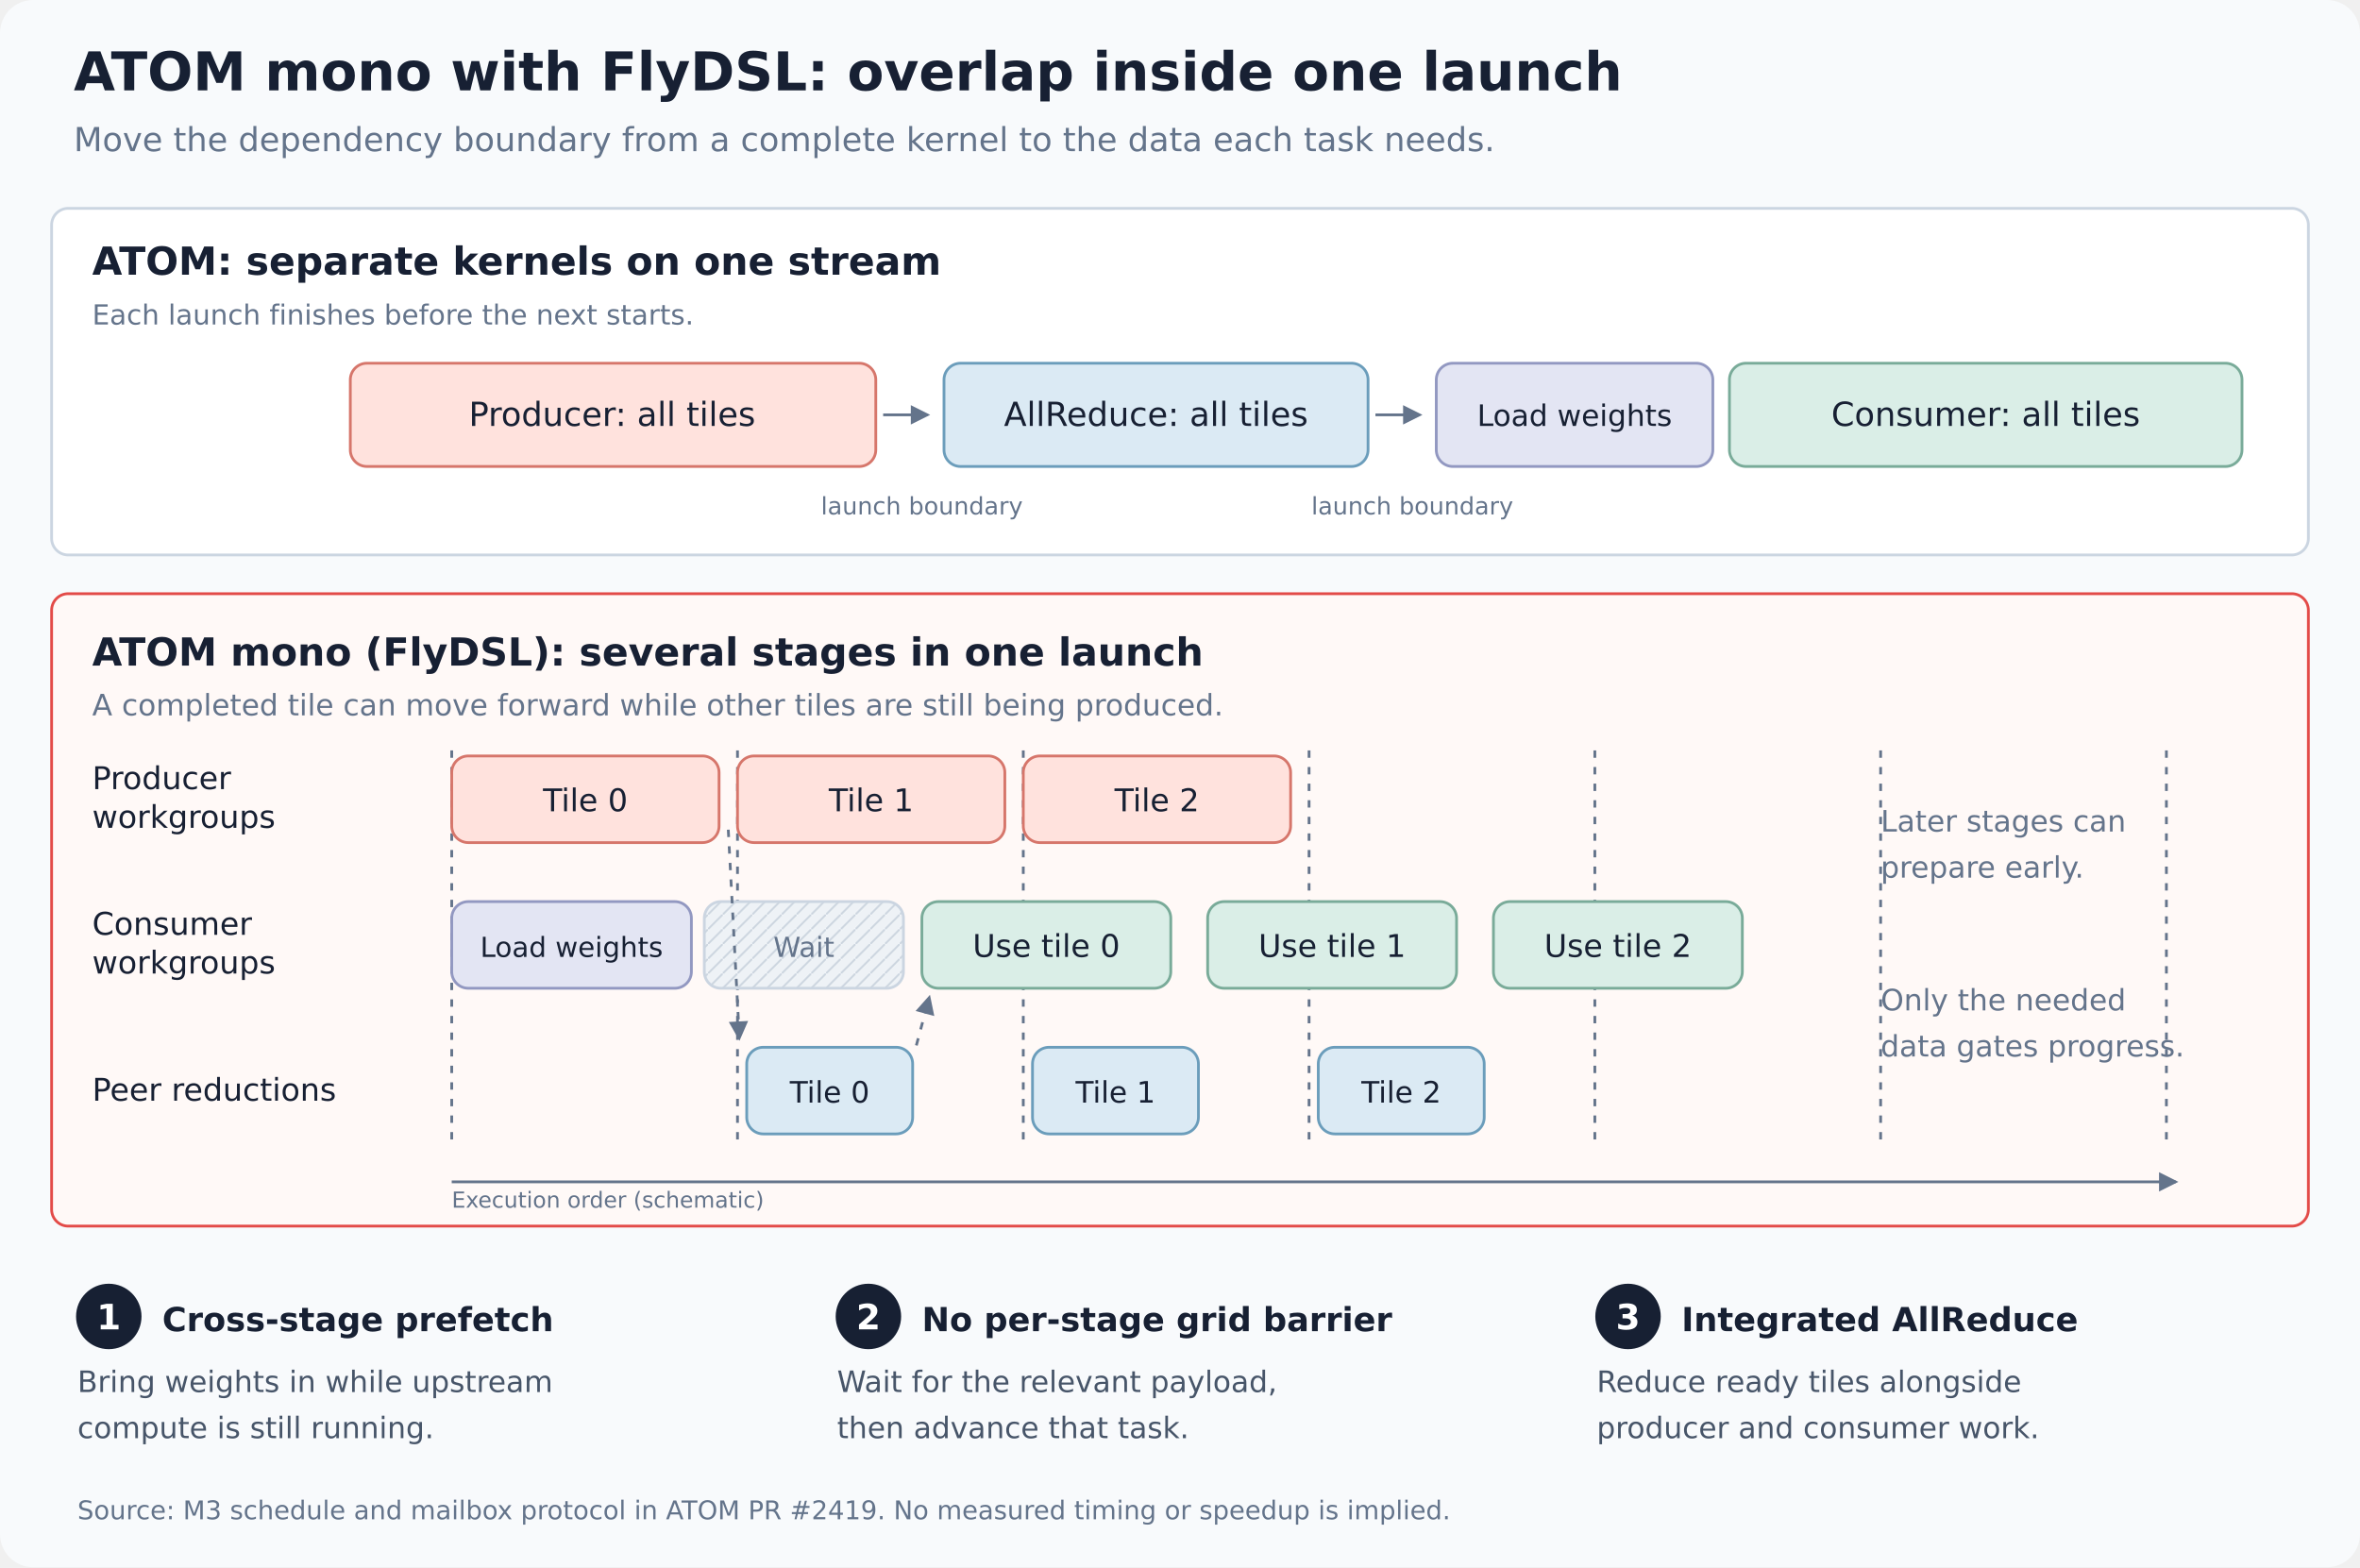
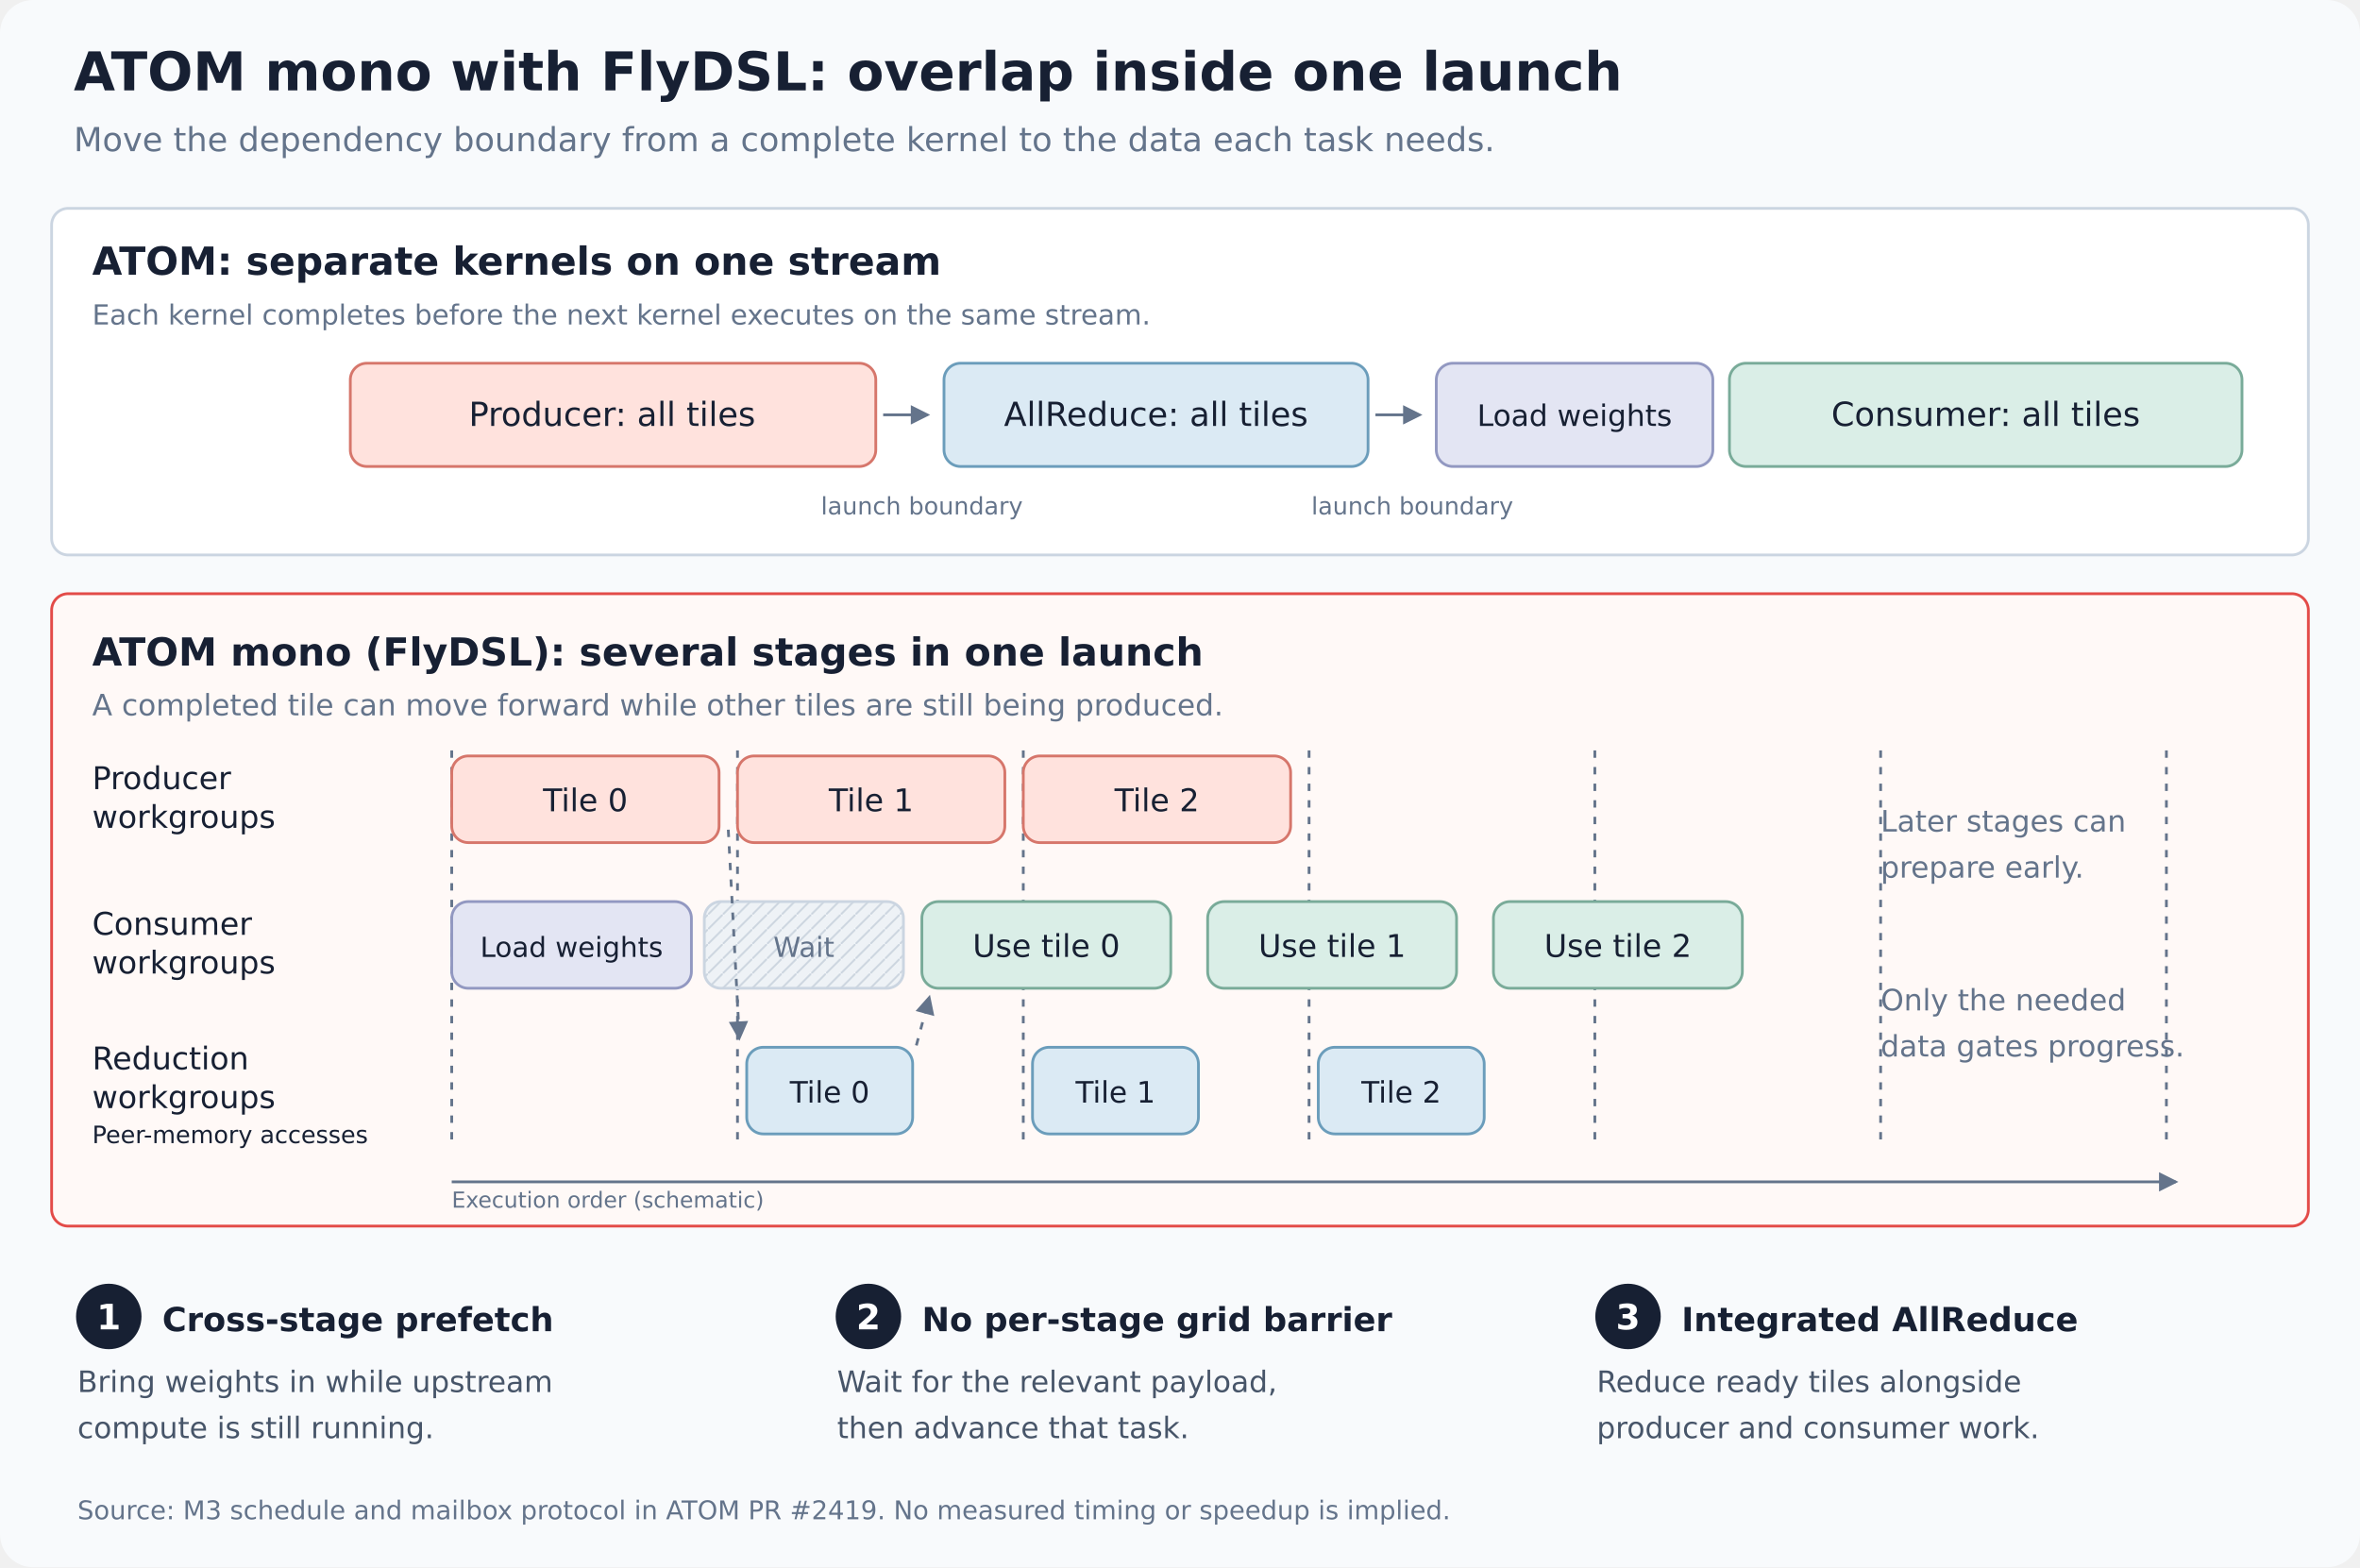
<svg xmlns="http://www.w3.org/2000/svg" width="1280" height="850" viewBox="0 0 1280 850" role="img" aria-labelledby="title desc">
  <defs>
    <pattern id="wait" width="8" height="8" patternUnits="userSpaceOnUse">
      <rect width="8" height="8" fill="#eef2f6" />
      <path d="M0 8 L8 0" stroke="#ccd5df" stroke-width="1" />
    </pattern>
    <marker id="arrow" markerWidth="7" markerHeight="7" refX="6" refY="3.5" orient="auto">
      <path d="M0 0 L7 3.5 L0 7" fill="#64748b" />
    </marker>
  </defs>
  <rect width="1280" height="850" rx="18" fill="#f8fafc" />
  <g font-family="DejaVu Sans,Arial,sans-serif" fill="#172033">
    <text x="40" y="49" font-size="29" font-weight="700" fill="#172033" text-anchor="start">ATOM mono with FlyDSL: overlap inside one launch</text>
    <text x="40" y="82" font-size="18" font-weight="400" fill="#64748b" text-anchor="start">Move the dependency boundary from a complete kernel to the data each task needs.</text>
    <rect x="28" y="113" width="1224" height="188" rx="9" fill="white" stroke="#cbd5e1" stroke-width="1.5" />
    <text x="50" y="149" font-size="21" font-weight="700" fill="#172033" text-anchor="start">ATOM: separate kernels on one stream</text>
-     <text x="50" y="176" font-size="15" font-weight="400" fill="#64748b" text-anchor="start">Each launch finishes before the next starts.</text>
+     <text x="50" y="176" font-size="15" font-weight="400" fill="#64748b" text-anchor="start">Each kernel completes before the next kernel executes on the same stream.</text>
    <rect x="190" y="197" width="285" height="56" rx="9" fill="#ffe2dd" stroke="#d6766b" stroke-width="1.5" />
    <text x="332" y="231" font-size="18" font-weight="500" fill="#172033" text-anchor="middle">Producer: all tiles</text>
    <path d="M479 225 L503 225" stroke="#64748b" stroke-width="1.5" fill="none" marker-end="url(#arrow)" />
    <rect x="512" y="197" width="230" height="56" rx="9" fill="#dbeaf4" stroke="#6b9dbb" stroke-width="1.5" />
    <text x="627" y="231" font-size="18" font-weight="500" fill="#172033" text-anchor="middle">AllReduce: all tiles</text>
    <path d="M746 225 L770 225" stroke="#64748b" stroke-width="1.5" fill="none" marker-end="url(#arrow)" />
    <rect x="779" y="197" width="150" height="56" rx="9" fill="#e3e5f3" stroke="#9298c1" stroke-width="1.5" />
    <text x="854" y="231" font-size="16" font-weight="500" fill="#172033" text-anchor="middle">Load weights</text>
    <rect x="938" y="197" width="278" height="56" rx="9" fill="#daeee7" stroke="#79ab99" stroke-width="1.5" />
    <text x="1077" y="231" font-size="18" font-weight="500" fill="#172033" text-anchor="middle">Consumer: all tiles</text>
    <text x="500" y="279" font-size="13" font-weight="400" fill="#64748b" text-anchor="middle">launch boundary</text>
    <text x="766" y="279" font-size="13" font-weight="400" fill="#64748b" text-anchor="middle">launch boundary</text>
    <rect x="28" y="322" width="1224" height="343" rx="9" fill="#fff9f7" stroke="#e34b48" stroke-width="1.5" />
    <text x="50" y="361" font-size="21" font-weight="700" fill="#172033" text-anchor="start">ATOM mono (FlyDSL): several stages in one launch</text>
    <text x="50" y="388" font-size="16" font-weight="400" fill="#64748b" text-anchor="start">A completed tile can move forward while other tiles are still being produced.</text>
    <text x="50" y="428" font-size="17" font-weight="500" fill="#172033" text-anchor="start">Producer<tspan x="50" dy="21">workgroups</tspan>
    </text>
    <text x="50" y="507" font-size="17" font-weight="500" fill="#172033" text-anchor="start">Consumer<tspan x="50" dy="21">workgroups</tspan>
    </text>
-     <text x="50" y="597" font-size="17" font-weight="500" fill="#172033" text-anchor="start">Peer reductions</text>
+     <text x="50" y="580" font-size="17" font-weight="500" fill="#172033" text-anchor="start">Reduction<tspan x="50" dy="21">workgroups</tspan>
+       <tspan x="50" dy="19" font-size="13">Peer-memory accesses</tspan>
+     </text>
    <path d="M245 407 L245 620" stroke="#64748b" stroke-width="1.5" fill="none" stroke-dasharray="4 5" />
    <path d="M400 407 L400 620" stroke="#64748b" stroke-width="1.5" fill="none" stroke-dasharray="4 5" />
    <path d="M555 407 L555 620" stroke="#64748b" stroke-width="1.5" fill="none" stroke-dasharray="4 5" />
    <path d="M710 407 L710 620" stroke="#64748b" stroke-width="1.5" fill="none" stroke-dasharray="4 5" />
    <path d="M865 407 L865 620" stroke="#64748b" stroke-width="1.5" fill="none" stroke-dasharray="4 5" />
    <path d="M1020 407 L1020 620" stroke="#64748b" stroke-width="1.5" fill="none" stroke-dasharray="4 5" />
    <path d="M1175 407 L1175 620" stroke="#64748b" stroke-width="1.5" fill="none" stroke-dasharray="4 5" />
    <rect x="245" y="410" width="145" height="47" rx="9" fill="#ffe2dd" stroke="#d6766b" stroke-width="1.5" />
    <text x="317.5" y="440" font-size="17" font-weight="500" fill="#172033" text-anchor="middle">Tile 0</text>
    <rect x="400" y="410" width="145" height="47" rx="9" fill="#ffe2dd" stroke="#d6766b" stroke-width="1.5" />
    <text x="472.5" y="440" font-size="17" font-weight="500" fill="#172033" text-anchor="middle">Tile 1</text>
    <rect x="555" y="410" width="145" height="47" rx="9" fill="#ffe2dd" stroke="#d6766b" stroke-width="1.5" />
    <text x="627.5" y="440" font-size="17" font-weight="500" fill="#172033" text-anchor="middle">Tile 2</text>
    <rect x="245" y="489" width="130" height="47" rx="9" fill="#e3e5f3" stroke="#9298c1" stroke-width="1.5" />
    <text x="310" y="519" font-size="15" font-weight="500" fill="#172033" text-anchor="middle">Load weights</text>
    <rect x="382" y="489" width="108" height="47" rx="9" fill="url(#wait)" stroke="#cbd5e1" stroke-width="1.5" />
    <text x="436" y="519" font-size="15" font-weight="400" fill="#64748b" text-anchor="middle">Wait</text>
    <rect x="500" y="489" width="135" height="47" rx="9" fill="#daeee7" stroke="#79ab99" stroke-width="1.5" />
    <text x="567.5" y="519" font-size="17" font-weight="500" fill="#172033" text-anchor="middle">Use tile 0</text>
    <rect x="655" y="489" width="135" height="47" rx="9" fill="#daeee7" stroke="#79ab99" stroke-width="1.5" />
    <text x="722.5" y="519" font-size="17" font-weight="500" fill="#172033" text-anchor="middle">Use tile 1</text>
    <rect x="810" y="489" width="135" height="47" rx="9" fill="#daeee7" stroke="#79ab99" stroke-width="1.5" />
    <text x="877.5" y="519" font-size="17" font-weight="500" fill="#172033" text-anchor="middle">Use tile 2</text>
    <rect x="405" y="568" width="90" height="47" rx="9" fill="#dbeaf4" stroke="#6b9dbb" stroke-width="1.5" />
    <text x="450" y="598" font-size="16" font-weight="500" fill="#172033" text-anchor="middle">Tile 0</text>
    <rect x="560" y="568" width="90" height="47" rx="9" fill="#dbeaf4" stroke="#6b9dbb" stroke-width="1.5" />
    <text x="605" y="598" font-size="16" font-weight="500" fill="#172033" text-anchor="middle">Tile 1</text>
    <rect x="715" y="568" width="90" height="47" rx="9" fill="#dbeaf4" stroke="#6b9dbb" stroke-width="1.5" />
    <text x="760" y="598" font-size="16" font-weight="500" fill="#172033" text-anchor="middle">Tile 2</text>
    <path d="M395 450 L401 563" stroke="#64748b" stroke-width="1.5" fill="none" marker-end="url(#arrow)" stroke-dasharray="4 5" />
    <path d="M497 567 L504 541" stroke="#64748b" stroke-width="1.5" fill="none" marker-end="url(#arrow)" stroke-dasharray="4 5" />
    <text x="1020" y="451" font-size="16" font-weight="400" fill="#64748b" text-anchor="start">Later stages can</text>
    <text x="1020" y="476" font-size="16" font-weight="400" fill="#64748b" text-anchor="start">prepare early.</text>
    <text x="1020" y="548" font-size="16" font-weight="400" fill="#64748b" text-anchor="start">Only the needed</text>
    <text x="1020" y="573" font-size="16" font-weight="400" fill="#64748b" text-anchor="start">data gates progress.</text>
    <path d="M245 641 L1180 641" stroke="#64748b" stroke-width="1.5" fill="none" marker-end="url(#arrow)" />
    <text x="245" y="655" font-size="12" font-weight="400" fill="#64748b" text-anchor="start">Execution order (schematic)</text>
    <rect x="42" y="697" width="34" height="34" rx="17" fill="#172033" stroke="#172033" stroke-width="1.5" />
    <text x="59" y="721" font-size="19" font-weight="700" fill="white" text-anchor="middle">1</text>
    <text x="88" y="722" font-size="18" font-weight="700" fill="#172033" text-anchor="start">Cross-stage prefetch</text>
    <text x="42" y="755" font-size="16" font-weight="400" fill="#475569" text-anchor="start">Bring weights in while upstream</text>
    <text x="42" y="780" font-size="16" font-weight="400" fill="#475569" text-anchor="start">compute is still running.</text>
    <rect x="454" y="697" width="34" height="34" rx="17" fill="#172033" stroke="#172033" stroke-width="1.5" />
    <text x="471" y="721" font-size="19" font-weight="700" fill="white" text-anchor="middle">2</text>
    <text x="500" y="722" font-size="18" font-weight="700" fill="#172033" text-anchor="start">No per-stage grid barrier</text>
    <text x="454" y="755" font-size="16" font-weight="400" fill="#475569" text-anchor="start">Wait for the relevant payload,</text>
    <text x="454" y="780" font-size="16" font-weight="400" fill="#475569" text-anchor="start">then advance that task.</text>
    <rect x="866" y="697" width="34" height="34" rx="17" fill="#172033" stroke="#172033" stroke-width="1.5" />
    <text x="883" y="721" font-size="19" font-weight="700" fill="white" text-anchor="middle">3</text>
    <text x="912" y="722" font-size="18" font-weight="700" fill="#172033" text-anchor="start">Integrated AllReduce</text>
    <text x="866" y="755" font-size="16" font-weight="400" fill="#475569" text-anchor="start">Reduce ready tiles alongside</text>
    <text x="866" y="780" font-size="16" font-weight="400" fill="#475569" text-anchor="start">producer and consumer work.</text>
    <text x="42" y="824" font-size="14" font-weight="400" fill="#64748b" text-anchor="start">Source: M3 schedule and mailbox protocol in ATOM PR #2419. No measured timing or speedup is implied.</text>
  </g>
</svg>
